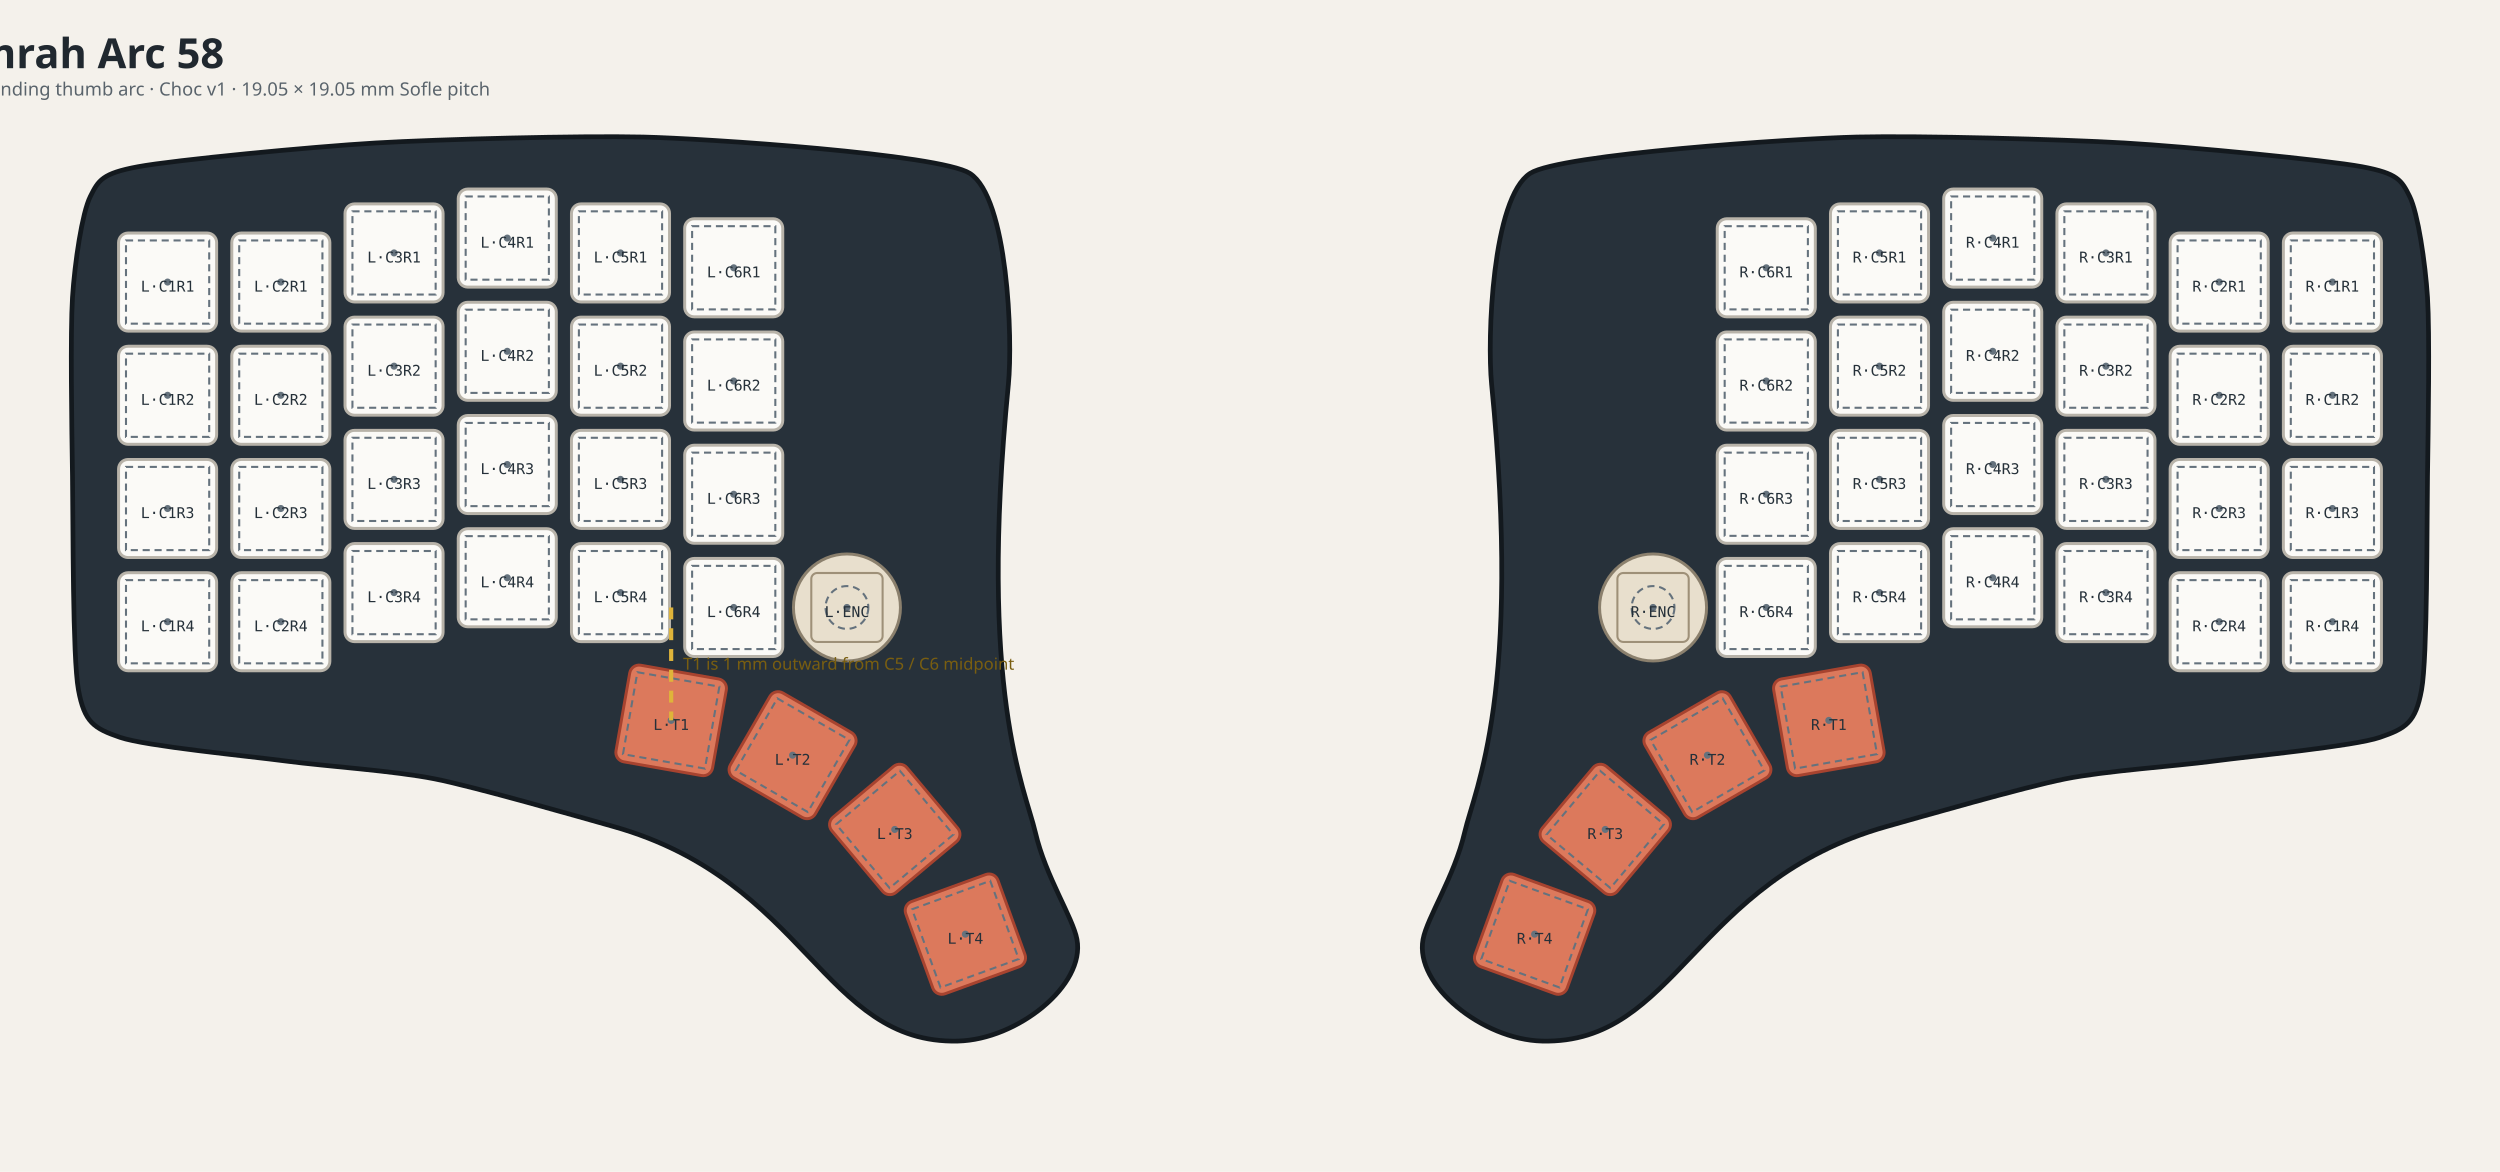
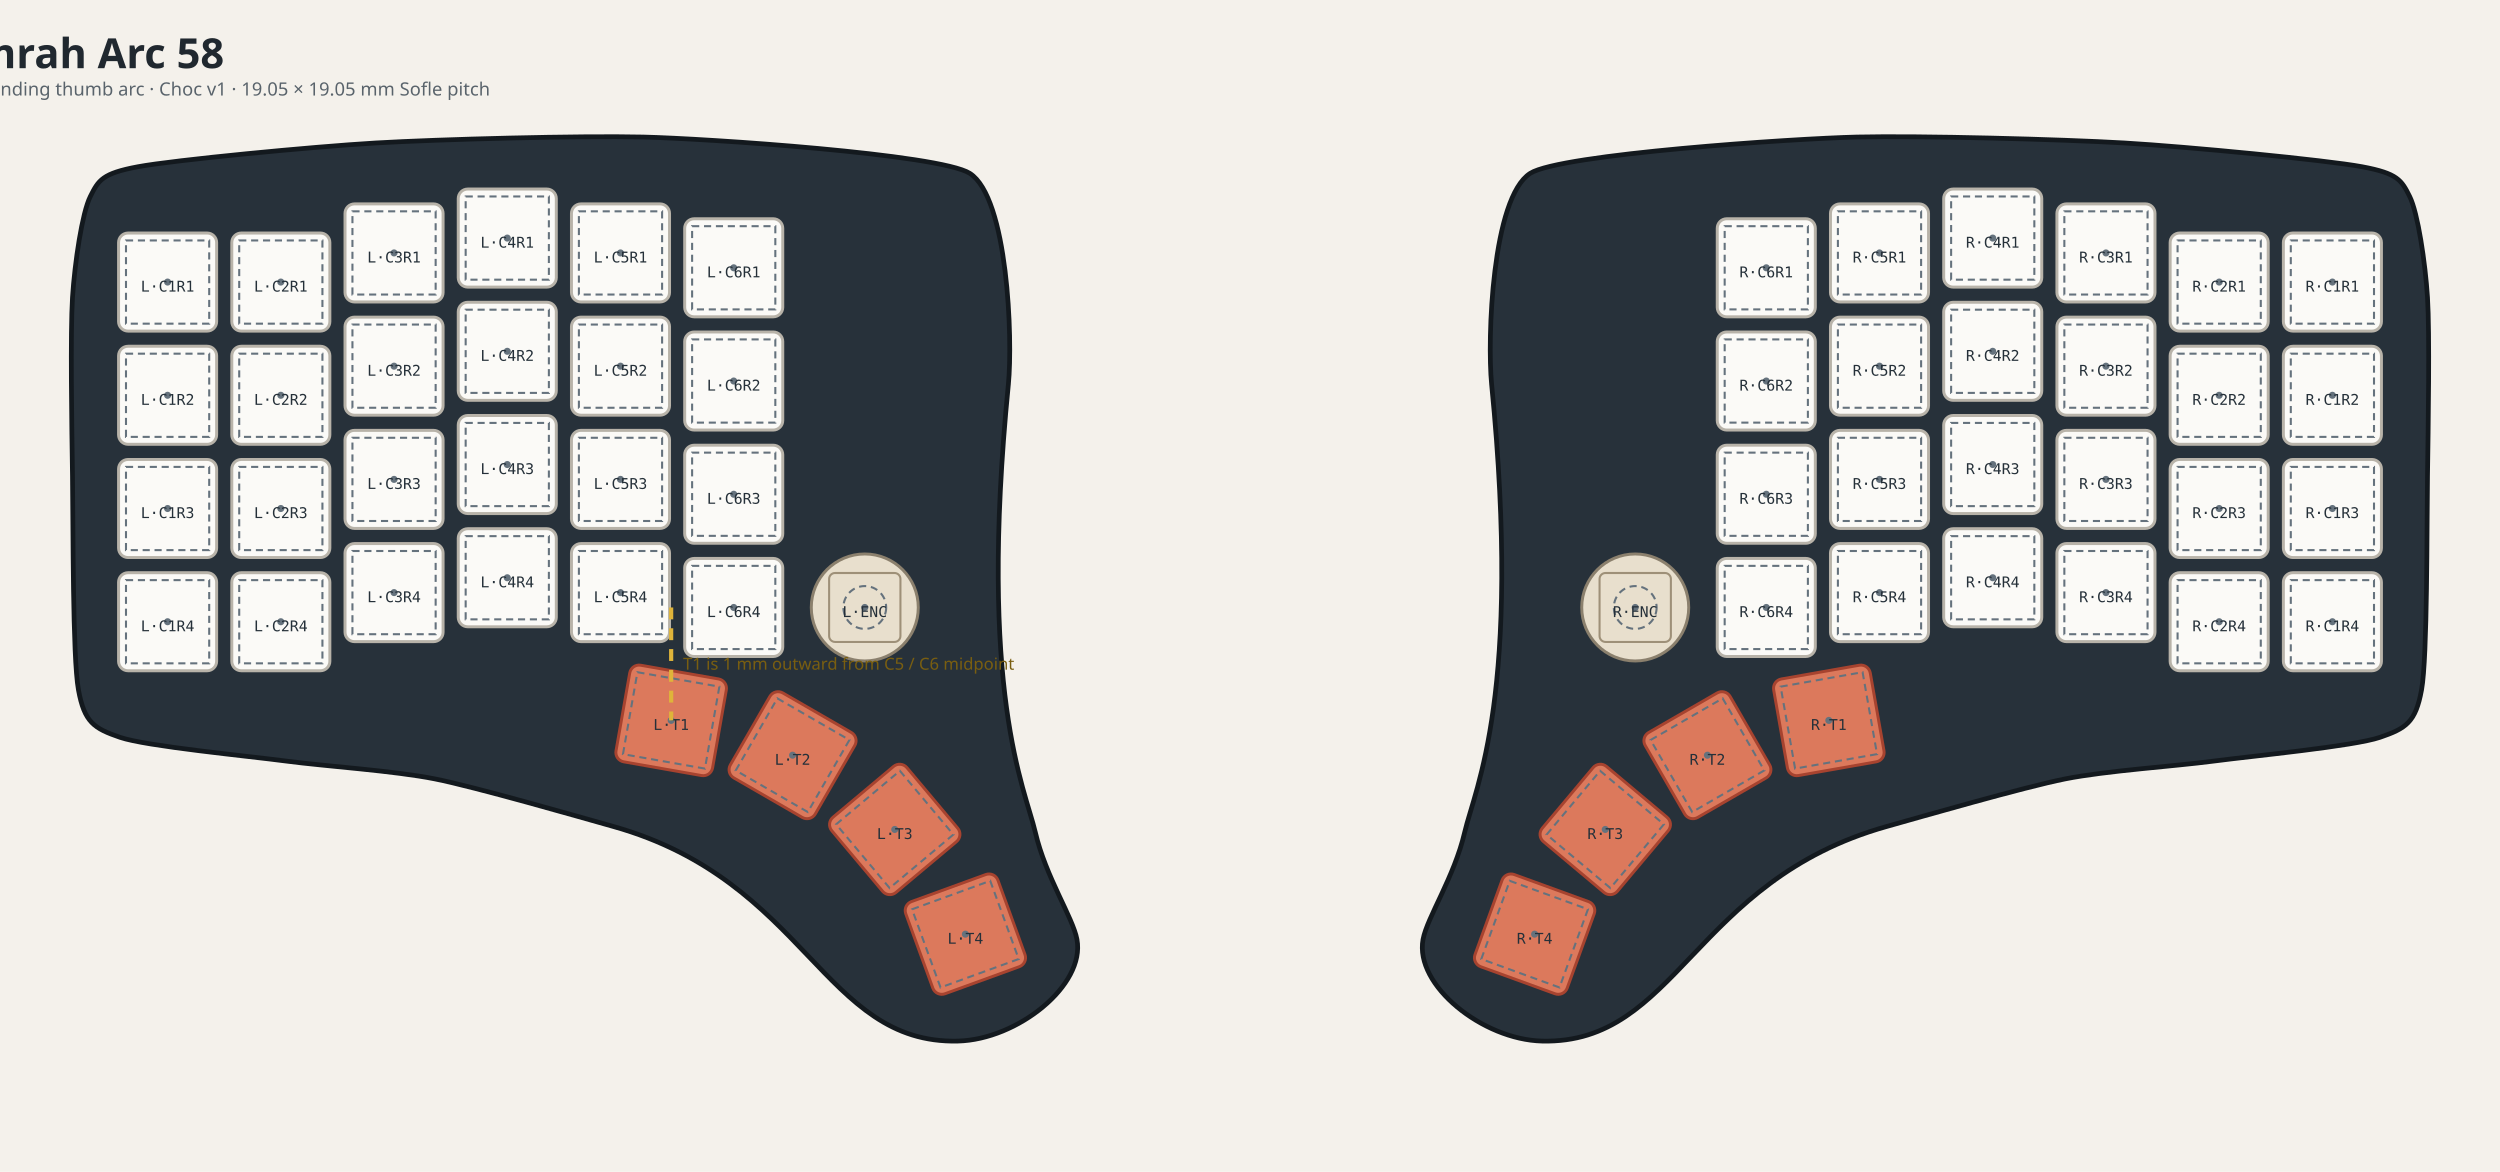
<svg xmlns="http://www.w3.org/2000/svg" width="420.623mm" height="197.159mm" viewBox="0 0 420.623 197.159">
  <style>
    :root { color-scheme: light; }
    .page { fill: #f4f1eb; }
    .plate { fill: #27313a; stroke: #13191e; stroke-width: 0.8; }
    .keycap { fill: #fbfaf7; stroke: #b8b3a9; stroke-width: 0.5; }
    .key--thumb .keycap { fill: #dc795c; stroke: #a7432f; }
    .encoder-knob { fill: #e8dfcd; stroke: #8b806d; stroke-width: 0.5; }
    .encoder-body { fill: none; stroke: #9e9078; stroke-width: 0.35; }
    .cutout { fill: none; stroke: #65727d; stroke-width: 0.35; stroke-dasharray: 1.2 0.8; }
    .center { fill: #65727d; }
    text { fill: #253039; font: 2.5px ui-monospace, SFMono-Regular, Menlo, monospace; text-anchor: middle; dominant-baseline: middle; }
    .title { fill: #20282f; font: 700 7px ui-sans-serif, system-ui, sans-serif; }
    .subtitle { fill: #59636b; font: 3.1px ui-sans-serif, system-ui, sans-serif; }
    .guide { stroke: #dfb43a; stroke-width: 0.7; stroke-dasharray: 2 1.5; fill: none; }
    .guide-label { fill: #795e10; font: 2.8px ui-sans-serif, system-ui, sans-serif; text-anchor: start; }
  </style>
  <rect class="page" width="100%" height="100%" />
  <text class="title" x="12" y="9">Hamrah Arc 58</text>
  <text class="subtitle" x="12" y="15">6×4 + clickable encoder + four-key descending thumb arc · Choc v1 · 19.05 × 19.05 mm Sofle pitch</text>
  <path class="plate" d="M 15.198 33.056 C 16.573 30.306 17.198 29.181 23.198 28.056 C 29.198 26.931 52.573 24.681 63.198 24.056 C 73.823 23.431 97.573 22.806 108.198 23.056 C 118.823 23.306 158.076 25.931 163.159 29.159 C 169.588 33.241 170.41 57.045 169.659 64.659 C 164.52 116.751 172.448 132.556 174.198 140.056 C 175.948 147.556 180.506 154.345 181.198 158.056 C 182.637 165.775 171.168 174.923 161.159 175.159 C 138.472 175.692 135.76 148.216 103.198 139.056 C 97.49 137.451 80.073 132.431 73.198 131.056 C 66.323 129.681 54.823 128.931 48.198 128.056 C 41.573 127.181 24.573 125.556 20.198 124.056 C 15.823 122.556 14.198 121.556 13.198 116.056 C 12.198 110.556 12.323 88.306 12.198 80.056 C 12.073 71.806 11.823 55.931 12.198 50.056 C 12.573 44.181 13.823 35.806 15.198 33.056 Z" />
  <path class="plate" d="M 405.425 33.056 C 404.05 30.306 403.425 29.181 397.425 28.056 C 391.425 26.931 368.05 24.681 357.425 24.056 C 346.8 23.431 323.05 22.806 312.425 23.056 C 301.8 23.306 262.547 25.931 257.464 29.159 C 251.035 33.241 250.213 57.045 250.964 64.659 C 256.103 116.751 248.175 132.556 246.425 140.056 C 244.675 147.556 240.117 154.345 239.425 158.056 C 237.986 165.775 249.455 174.923 259.464 175.159 C 282.151 175.692 284.863 148.216 317.425 139.056 C 323.133 137.451 340.55 132.431 347.425 131.056 C 354.3 129.681 365.8 128.931 372.425 128.056 C 379.05 127.181 396.05 125.556 400.425 124.056 C 404.8 122.556 406.425 121.556 407.425 116.056 C 408.425 110.556 408.3 88.306 408.425 80.056 C 408.55 71.806 408.8 55.931 408.425 50.056 C 408.05 44.181 406.8 35.806 405.425 33.056 Z" />
  <g class="key key--matrix" transform="translate(28.198 47.456) rotate(0)">
    <rect class="keycap" x="-8.25" y="-8.25" width="16.5" height="16.5" rx="1.6" />
    <rect class="cutout" x="-7" y="-7" width="14" height="14" />
    <circle class="center" r="0.6" />
    <text transform="rotate(0)" y="0.9">L·C1R1</text>
  </g>
  <g class="key key--matrix" transform="translate(28.198 66.506) rotate(0)">
    <rect class="keycap" x="-8.25" y="-8.25" width="16.5" height="16.5" rx="1.6" />
    <rect class="cutout" x="-7" y="-7" width="14" height="14" />
    <circle class="center" r="0.6" />
    <text transform="rotate(0)" y="0.9">L·C1R2</text>
  </g>
  <g class="key key--matrix" transform="translate(28.198 85.556) rotate(0)">
    <rect class="keycap" x="-8.25" y="-8.25" width="16.5" height="16.5" rx="1.6" />
    <rect class="cutout" x="-7" y="-7" width="14" height="14" />
    <circle class="center" r="0.6" />
    <text transform="rotate(0)" y="0.9">L·C1R3</text>
  </g>
  <g class="key key--matrix" transform="translate(28.198 104.606) rotate(0)">
    <rect class="keycap" x="-8.25" y="-8.25" width="16.5" height="16.5" rx="1.6" />
    <rect class="cutout" x="-7" y="-7" width="14" height="14" />
    <circle class="center" r="0.6" />
    <text transform="rotate(0)" y="0.9">L·C1R4</text>
  </g>
  <g class="key key--matrix" transform="translate(47.248 47.456) rotate(0)">
    <rect class="keycap" x="-8.25" y="-8.25" width="16.5" height="16.5" rx="1.6" />
    <rect class="cutout" x="-7" y="-7" width="14" height="14" />
    <circle class="center" r="0.6" />
    <text transform="rotate(0)" y="0.9">L·C2R1</text>
  </g>
  <g class="key key--matrix" transform="translate(47.248 66.506) rotate(0)">
    <rect class="keycap" x="-8.25" y="-8.25" width="16.5" height="16.5" rx="1.6" />
    <rect class="cutout" x="-7" y="-7" width="14" height="14" />
    <circle class="center" r="0.6" />
    <text transform="rotate(0)" y="0.9">L·C2R2</text>
  </g>
  <g class="key key--matrix" transform="translate(47.248 85.556) rotate(0)">
    <rect class="keycap" x="-8.25" y="-8.25" width="16.5" height="16.5" rx="1.6" />
    <rect class="cutout" x="-7" y="-7" width="14" height="14" />
    <circle class="center" r="0.6" />
    <text transform="rotate(0)" y="0.9">L·C2R3</text>
  </g>
  <g class="key key--matrix" transform="translate(47.248 104.606) rotate(0)">
    <rect class="keycap" x="-8.25" y="-8.25" width="16.5" height="16.5" rx="1.6" />
    <rect class="cutout" x="-7" y="-7" width="14" height="14" />
    <circle class="center" r="0.6" />
    <text transform="rotate(0)" y="0.9">L·C2R4</text>
  </g>
  <g class="key key--matrix" transform="translate(66.298 42.556) rotate(0)">
    <rect class="keycap" x="-8.25" y="-8.25" width="16.5" height="16.5" rx="1.6" />
    <rect class="cutout" x="-7" y="-7" width="14" height="14" />
    <circle class="center" r="0.6" />
    <text transform="rotate(0)" y="0.9">L·C3R1</text>
  </g>
  <g class="key key--matrix" transform="translate(66.298 61.606) rotate(0)">
    <rect class="keycap" x="-8.25" y="-8.25" width="16.5" height="16.5" rx="1.6" />
    <rect class="cutout" x="-7" y="-7" width="14" height="14" />
    <circle class="center" r="0.6" />
    <text transform="rotate(0)" y="0.9">L·C3R2</text>
  </g>
  <g class="key key--matrix" transform="translate(66.298 80.656) rotate(0)">
    <rect class="keycap" x="-8.25" y="-8.25" width="16.5" height="16.5" rx="1.6" />
    <rect class="cutout" x="-7" y="-7" width="14" height="14" />
    <circle class="center" r="0.6" />
    <text transform="rotate(0)" y="0.9">L·C3R3</text>
  </g>
  <g class="key key--matrix" transform="translate(66.298 99.706) rotate(0)">
    <rect class="keycap" x="-8.25" y="-8.25" width="16.5" height="16.5" rx="1.6" />
    <rect class="cutout" x="-7" y="-7" width="14" height="14" />
    <circle class="center" r="0.6" />
    <text transform="rotate(0)" y="0.9">L·C3R4</text>
  </g>
  <g class="key key--matrix" transform="translate(85.348 40.056) rotate(0)">
    <rect class="keycap" x="-8.25" y="-8.25" width="16.5" height="16.5" rx="1.6" />
    <rect class="cutout" x="-7" y="-7" width="14" height="14" />
    <circle class="center" r="0.6" />
    <text transform="rotate(0)" y="0.9">L·C4R1</text>
  </g>
  <g class="key key--matrix" transform="translate(85.348 59.106) rotate(0)">
    <rect class="keycap" x="-8.25" y="-8.25" width="16.5" height="16.5" rx="1.6" />
    <rect class="cutout" x="-7" y="-7" width="14" height="14" />
    <circle class="center" r="0.6" />
    <text transform="rotate(0)" y="0.9">L·C4R2</text>
  </g>
  <g class="key key--matrix" transform="translate(85.348 78.156) rotate(0)">
    <rect class="keycap" x="-8.25" y="-8.25" width="16.5" height="16.5" rx="1.6" />
    <rect class="cutout" x="-7" y="-7" width="14" height="14" />
    <circle class="center" r="0.6" />
    <text transform="rotate(0)" y="0.9">L·C4R3</text>
  </g>
  <g class="key key--matrix" transform="translate(85.348 97.206) rotate(0)">
    <rect class="keycap" x="-8.25" y="-8.25" width="16.5" height="16.5" rx="1.6" />
    <rect class="cutout" x="-7" y="-7" width="14" height="14" />
    <circle class="center" r="0.6" />
    <text transform="rotate(0)" y="0.9">L·C4R4</text>
  </g>
  <g class="key key--matrix" transform="translate(104.398 42.556) rotate(0)">
    <rect class="keycap" x="-8.25" y="-8.25" width="16.5" height="16.5" rx="1.6" />
    <rect class="cutout" x="-7" y="-7" width="14" height="14" />
    <circle class="center" r="0.6" />
    <text transform="rotate(0)" y="0.9">L·C5R1</text>
  </g>
  <g class="key key--matrix" transform="translate(104.398 61.606) rotate(0)">
    <rect class="keycap" x="-8.25" y="-8.25" width="16.5" height="16.5" rx="1.6" />
    <rect class="cutout" x="-7" y="-7" width="14" height="14" />
    <circle class="center" r="0.6" />
    <text transform="rotate(0)" y="0.9">L·C5R2</text>
  </g>
  <g class="key key--matrix" transform="translate(104.398 80.656) rotate(0)">
    <rect class="keycap" x="-8.25" y="-8.25" width="16.5" height="16.5" rx="1.6" />
    <rect class="cutout" x="-7" y="-7" width="14" height="14" />
    <circle class="center" r="0.6" />
    <text transform="rotate(0)" y="0.9">L·C5R3</text>
  </g>
  <g class="key key--matrix" transform="translate(104.398 99.706) rotate(0)">
    <rect class="keycap" x="-8.25" y="-8.25" width="16.5" height="16.5" rx="1.6" />
    <rect class="cutout" x="-7" y="-7" width="14" height="14" />
    <circle class="center" r="0.6" />
    <text transform="rotate(0)" y="0.9">L·C5R4</text>
  </g>
  <g class="key key--matrix" transform="translate(123.448 45.056) rotate(0)">
    <rect class="keycap" x="-8.25" y="-8.25" width="16.5" height="16.5" rx="1.6" />
    <rect class="cutout" x="-7" y="-7" width="14" height="14" />
    <circle class="center" r="0.6" />
    <text transform="rotate(0)" y="0.9">L·C6R1</text>
  </g>
  <g class="key key--matrix" transform="translate(123.448 64.106) rotate(0)">
    <rect class="keycap" x="-8.25" y="-8.25" width="16.5" height="16.5" rx="1.6" />
    <rect class="cutout" x="-7" y="-7" width="14" height="14" />
    <circle class="center" r="0.6" />
    <text transform="rotate(0)" y="0.9">L·C6R2</text>
  </g>
  <g class="key key--matrix" transform="translate(123.448 83.156) rotate(0)">
    <rect class="keycap" x="-8.25" y="-8.25" width="16.5" height="16.5" rx="1.6" />
    <rect class="cutout" x="-7" y="-7" width="14" height="14" />
    <circle class="center" r="0.6" />
    <text transform="rotate(0)" y="0.9">L·C6R3</text>
  </g>
  <g class="key key--matrix" transform="translate(123.448 102.206) rotate(0)">
    <rect class="keycap" x="-8.25" y="-8.25" width="16.5" height="16.5" rx="1.6" />
    <rect class="cutout" x="-7" y="-7" width="14" height="14" />
    <circle class="center" r="0.6" />
    <text transform="rotate(0)" y="0.9">L·C6R4</text>
  </g>
-   <g class="key key--encoder" transform="translate(142.498 102.206)">
+   <g class="key key--encoder" transform="translate(145.498 102.206)">
    <circle class="encoder-knob" r="9" />
    <rect class="encoder-body" x="-6" y="-5.8" width="12" height="11.6" rx="1" />
    <circle class="cutout" r="3.6" />
    <circle class="center" r="0.6" />
    <text y="0.9">L·ENC</text>
  </g>
  <g class="key key--thumb" transform="translate(112.923 121.206) rotate(10)">
    <rect class="keycap" x="-8.25" y="-8.25" width="16.5" height="16.5" rx="1.6" />
    <rect class="cutout" x="-7" y="-7" width="14" height="14" />
    <circle class="center" r="0.6" />
    <text transform="rotate(-10)" y="0.9">L·T1</text>
  </g>
  <g class="key key--thumb" transform="translate(133.35 127.063) rotate(30)">
    <rect class="keycap" x="-8.25" y="-8.25" width="16.5" height="16.5" rx="1.6" />
    <rect class="cutout" x="-7" y="-7" width="14" height="14" />
    <circle class="center" r="0.6" />
    <text transform="rotate(-30)" y="0.9">L·T2</text>
  </g>
  <g class="key key--thumb" transform="translate(150.541 139.554) rotate(50)">
    <rect class="keycap" x="-8.25" y="-8.25" width="16.5" height="16.5" rx="1.6" />
    <rect class="cutout" x="-7" y="-7" width="14" height="14" />
    <circle class="center" r="0.6" />
    <text transform="rotate(-50)" y="0.9">L·T3</text>
  </g>
  <g class="key key--thumb" transform="translate(162.424 157.171) rotate(70)">
    <rect class="keycap" x="-8.25" y="-8.25" width="16.5" height="16.5" rx="1.6" />
    <rect class="cutout" x="-7" y="-7" width="14" height="14" />
    <circle class="center" r="0.6" />
    <text transform="rotate(-70)" y="0.9">L·T4</text>
  </g>
  <g class="key key--matrix" transform="translate(392.425 47.456) rotate(0)">
    <rect class="keycap" x="-8.25" y="-8.25" width="16.5" height="16.5" rx="1.6" />
    <rect class="cutout" x="-7" y="-7" width="14" height="14" />
    <circle class="center" r="0.6" />
    <text transform="rotate(0)" y="0.9">R·C1R1</text>
  </g>
  <g class="key key--matrix" transform="translate(392.425 66.506) rotate(0)">
    <rect class="keycap" x="-8.25" y="-8.25" width="16.5" height="16.5" rx="1.6" />
    <rect class="cutout" x="-7" y="-7" width="14" height="14" />
    <circle class="center" r="0.6" />
    <text transform="rotate(0)" y="0.9">R·C1R2</text>
  </g>
  <g class="key key--matrix" transform="translate(392.425 85.556) rotate(0)">
    <rect class="keycap" x="-8.25" y="-8.25" width="16.5" height="16.5" rx="1.6" />
    <rect class="cutout" x="-7" y="-7" width="14" height="14" />
    <circle class="center" r="0.6" />
    <text transform="rotate(0)" y="0.9">R·C1R3</text>
  </g>
  <g class="key key--matrix" transform="translate(392.425 104.606) rotate(0)">
    <rect class="keycap" x="-8.25" y="-8.25" width="16.5" height="16.5" rx="1.6" />
    <rect class="cutout" x="-7" y="-7" width="14" height="14" />
    <circle class="center" r="0.6" />
    <text transform="rotate(0)" y="0.9">R·C1R4</text>
  </g>
  <g class="key key--matrix" transform="translate(373.375 47.456) rotate(0)">
    <rect class="keycap" x="-8.25" y="-8.25" width="16.5" height="16.5" rx="1.6" />
    <rect class="cutout" x="-7" y="-7" width="14" height="14" />
    <circle class="center" r="0.6" />
    <text transform="rotate(0)" y="0.9">R·C2R1</text>
  </g>
  <g class="key key--matrix" transform="translate(373.375 66.506) rotate(0)">
    <rect class="keycap" x="-8.25" y="-8.25" width="16.5" height="16.5" rx="1.6" />
    <rect class="cutout" x="-7" y="-7" width="14" height="14" />
    <circle class="center" r="0.6" />
    <text transform="rotate(0)" y="0.9">R·C2R2</text>
  </g>
  <g class="key key--matrix" transform="translate(373.375 85.556) rotate(0)">
    <rect class="keycap" x="-8.25" y="-8.25" width="16.5" height="16.5" rx="1.6" />
    <rect class="cutout" x="-7" y="-7" width="14" height="14" />
    <circle class="center" r="0.6" />
    <text transform="rotate(0)" y="0.9">R·C2R3</text>
  </g>
  <g class="key key--matrix" transform="translate(373.375 104.606) rotate(0)">
    <rect class="keycap" x="-8.25" y="-8.25" width="16.5" height="16.5" rx="1.6" />
    <rect class="cutout" x="-7" y="-7" width="14" height="14" />
    <circle class="center" r="0.6" />
    <text transform="rotate(0)" y="0.9">R·C2R4</text>
  </g>
  <g class="key key--matrix" transform="translate(354.325 42.556) rotate(0)">
    <rect class="keycap" x="-8.25" y="-8.25" width="16.5" height="16.5" rx="1.6" />
    <rect class="cutout" x="-7" y="-7" width="14" height="14" />
    <circle class="center" r="0.6" />
    <text transform="rotate(0)" y="0.9">R·C3R1</text>
  </g>
  <g class="key key--matrix" transform="translate(354.325 61.606) rotate(0)">
    <rect class="keycap" x="-8.25" y="-8.25" width="16.5" height="16.5" rx="1.6" />
    <rect class="cutout" x="-7" y="-7" width="14" height="14" />
    <circle class="center" r="0.6" />
    <text transform="rotate(0)" y="0.9">R·C3R2</text>
  </g>
  <g class="key key--matrix" transform="translate(354.325 80.656) rotate(0)">
    <rect class="keycap" x="-8.25" y="-8.25" width="16.5" height="16.5" rx="1.6" />
    <rect class="cutout" x="-7" y="-7" width="14" height="14" />
    <circle class="center" r="0.6" />
    <text transform="rotate(0)" y="0.9">R·C3R3</text>
  </g>
  <g class="key key--matrix" transform="translate(354.325 99.706) rotate(0)">
    <rect class="keycap" x="-8.25" y="-8.25" width="16.5" height="16.5" rx="1.6" />
    <rect class="cutout" x="-7" y="-7" width="14" height="14" />
    <circle class="center" r="0.6" />
    <text transform="rotate(0)" y="0.9">R·C3R4</text>
  </g>
  <g class="key key--matrix" transform="translate(335.275 40.056) rotate(0)">
    <rect class="keycap" x="-8.25" y="-8.25" width="16.5" height="16.5" rx="1.6" />
    <rect class="cutout" x="-7" y="-7" width="14" height="14" />
    <circle class="center" r="0.6" />
    <text transform="rotate(0)" y="0.9">R·C4R1</text>
  </g>
  <g class="key key--matrix" transform="translate(335.275 59.106) rotate(0)">
    <rect class="keycap" x="-8.25" y="-8.25" width="16.5" height="16.5" rx="1.6" />
    <rect class="cutout" x="-7" y="-7" width="14" height="14" />
    <circle class="center" r="0.6" />
    <text transform="rotate(0)" y="0.9">R·C4R2</text>
  </g>
  <g class="key key--matrix" transform="translate(335.275 78.156) rotate(0)">
    <rect class="keycap" x="-8.25" y="-8.25" width="16.5" height="16.5" rx="1.6" />
    <rect class="cutout" x="-7" y="-7" width="14" height="14" />
    <circle class="center" r="0.6" />
    <text transform="rotate(0)" y="0.9">R·C4R3</text>
  </g>
  <g class="key key--matrix" transform="translate(335.275 97.206) rotate(0)">
    <rect class="keycap" x="-8.25" y="-8.25" width="16.5" height="16.5" rx="1.6" />
    <rect class="cutout" x="-7" y="-7" width="14" height="14" />
    <circle class="center" r="0.6" />
    <text transform="rotate(0)" y="0.9">R·C4R4</text>
  </g>
  <g class="key key--matrix" transform="translate(316.225 42.556) rotate(0)">
    <rect class="keycap" x="-8.25" y="-8.25" width="16.5" height="16.5" rx="1.6" />
    <rect class="cutout" x="-7" y="-7" width="14" height="14" />
    <circle class="center" r="0.6" />
    <text transform="rotate(0)" y="0.9">R·C5R1</text>
  </g>
  <g class="key key--matrix" transform="translate(316.225 61.606) rotate(0)">
    <rect class="keycap" x="-8.25" y="-8.25" width="16.5" height="16.5" rx="1.6" />
    <rect class="cutout" x="-7" y="-7" width="14" height="14" />
    <circle class="center" r="0.6" />
    <text transform="rotate(0)" y="0.9">R·C5R2</text>
  </g>
  <g class="key key--matrix" transform="translate(316.225 80.656) rotate(0)">
    <rect class="keycap" x="-8.25" y="-8.25" width="16.5" height="16.5" rx="1.6" />
    <rect class="cutout" x="-7" y="-7" width="14" height="14" />
    <circle class="center" r="0.6" />
    <text transform="rotate(0)" y="0.9">R·C5R3</text>
  </g>
  <g class="key key--matrix" transform="translate(316.225 99.706) rotate(0)">
    <rect class="keycap" x="-8.25" y="-8.25" width="16.5" height="16.5" rx="1.6" />
    <rect class="cutout" x="-7" y="-7" width="14" height="14" />
    <circle class="center" r="0.6" />
    <text transform="rotate(0)" y="0.9">R·C5R4</text>
  </g>
  <g class="key key--matrix" transform="translate(297.175 45.056) rotate(0)">
    <rect class="keycap" x="-8.25" y="-8.25" width="16.5" height="16.5" rx="1.6" />
    <rect class="cutout" x="-7" y="-7" width="14" height="14" />
    <circle class="center" r="0.6" />
    <text transform="rotate(0)" y="0.9">R·C6R1</text>
  </g>
  <g class="key key--matrix" transform="translate(297.175 64.106) rotate(0)">
    <rect class="keycap" x="-8.25" y="-8.25" width="16.5" height="16.5" rx="1.6" />
    <rect class="cutout" x="-7" y="-7" width="14" height="14" />
    <circle class="center" r="0.6" />
    <text transform="rotate(0)" y="0.9">R·C6R2</text>
  </g>
  <g class="key key--matrix" transform="translate(297.175 83.156) rotate(0)">
    <rect class="keycap" x="-8.25" y="-8.25" width="16.5" height="16.5" rx="1.6" />
    <rect class="cutout" x="-7" y="-7" width="14" height="14" />
    <circle class="center" r="0.6" />
    <text transform="rotate(0)" y="0.9">R·C6R3</text>
  </g>
  <g class="key key--matrix" transform="translate(297.175 102.206) rotate(0)">
    <rect class="keycap" x="-8.25" y="-8.25" width="16.5" height="16.5" rx="1.6" />
    <rect class="cutout" x="-7" y="-7" width="14" height="14" />
    <circle class="center" r="0.6" />
    <text transform="rotate(0)" y="0.9">R·C6R4</text>
  </g>
-   <g class="key key--encoder" transform="translate(278.125 102.206)">
+   <g class="key key--encoder" transform="translate(275.125 102.206)">
    <circle class="encoder-knob" r="9" />
    <rect class="encoder-body" x="-6" y="-5.8" width="12" height="11.6" rx="1" />
    <circle class="cutout" r="3.6" />
    <circle class="center" r="0.6" />
    <text y="0.9">R·ENC</text>
  </g>
  <g class="key key--thumb" transform="translate(307.7 121.206) rotate(-10)">
    <rect class="keycap" x="-8.25" y="-8.25" width="16.5" height="16.5" rx="1.6" />
    <rect class="cutout" x="-7" y="-7" width="14" height="14" />
    <circle class="center" r="0.6" />
    <text transform="rotate(10)" y="0.9">R·T1</text>
  </g>
  <g class="key key--thumb" transform="translate(287.273 127.063) rotate(-30)">
    <rect class="keycap" x="-8.25" y="-8.25" width="16.5" height="16.5" rx="1.6" />
    <rect class="cutout" x="-7" y="-7" width="14" height="14" />
    <circle class="center" r="0.6" />
    <text transform="rotate(30)" y="0.9">R·T2</text>
  </g>
  <g class="key key--thumb" transform="translate(270.082 139.554) rotate(-50)">
    <rect class="keycap" x="-8.25" y="-8.25" width="16.5" height="16.5" rx="1.6" />
    <rect class="cutout" x="-7" y="-7" width="14" height="14" />
    <circle class="center" r="0.6" />
    <text transform="rotate(50)" y="0.9">R·T3</text>
  </g>
  <g class="key key--thumb" transform="translate(258.199 157.171) rotate(-70)">
    <rect class="keycap" x="-8.25" y="-8.25" width="16.5" height="16.5" rx="1.6" />
    <rect class="cutout" x="-7" y="-7" width="14" height="14" />
    <circle class="center" r="0.6" />
    <text transform="rotate(70)" y="0.9">R·T4</text>
  </g>
  <path class="guide" d="M 112.923 102.206 L 112.923 121.206" />
  <text class="guide-label" x="114.923" y="111.706">T1 is 1 mm outward from C5 / C6 midpoint</text>
</svg>
